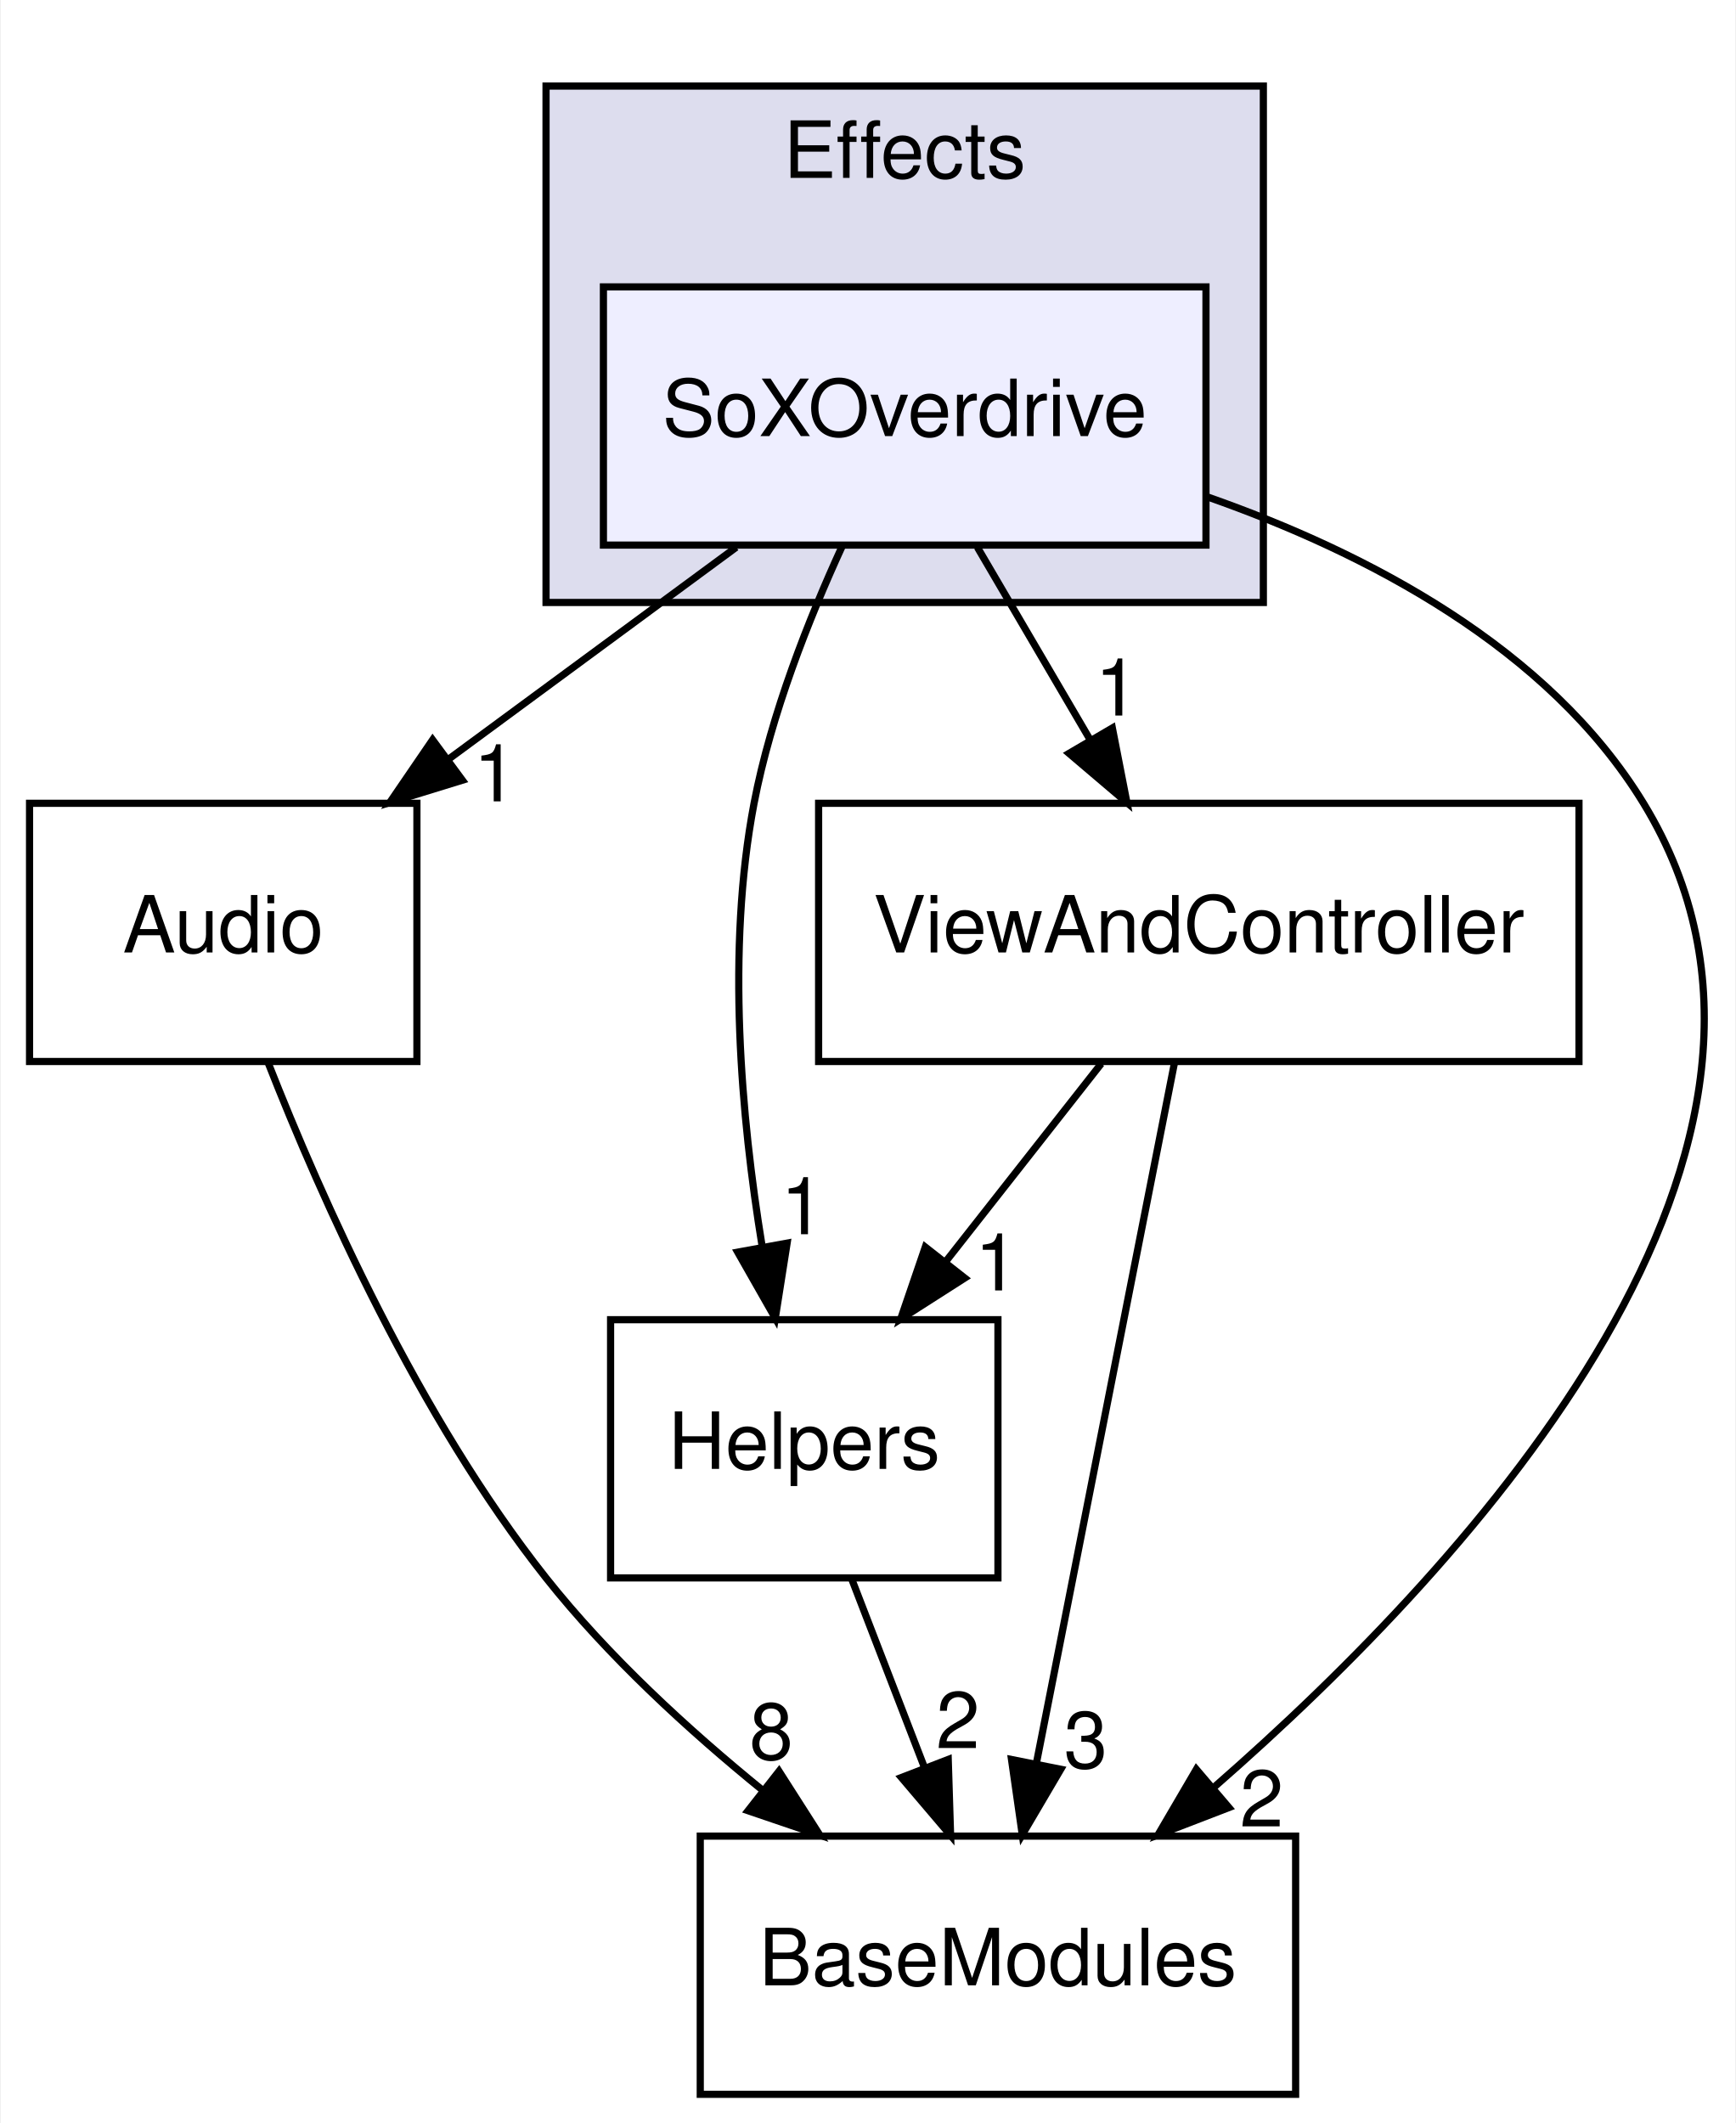
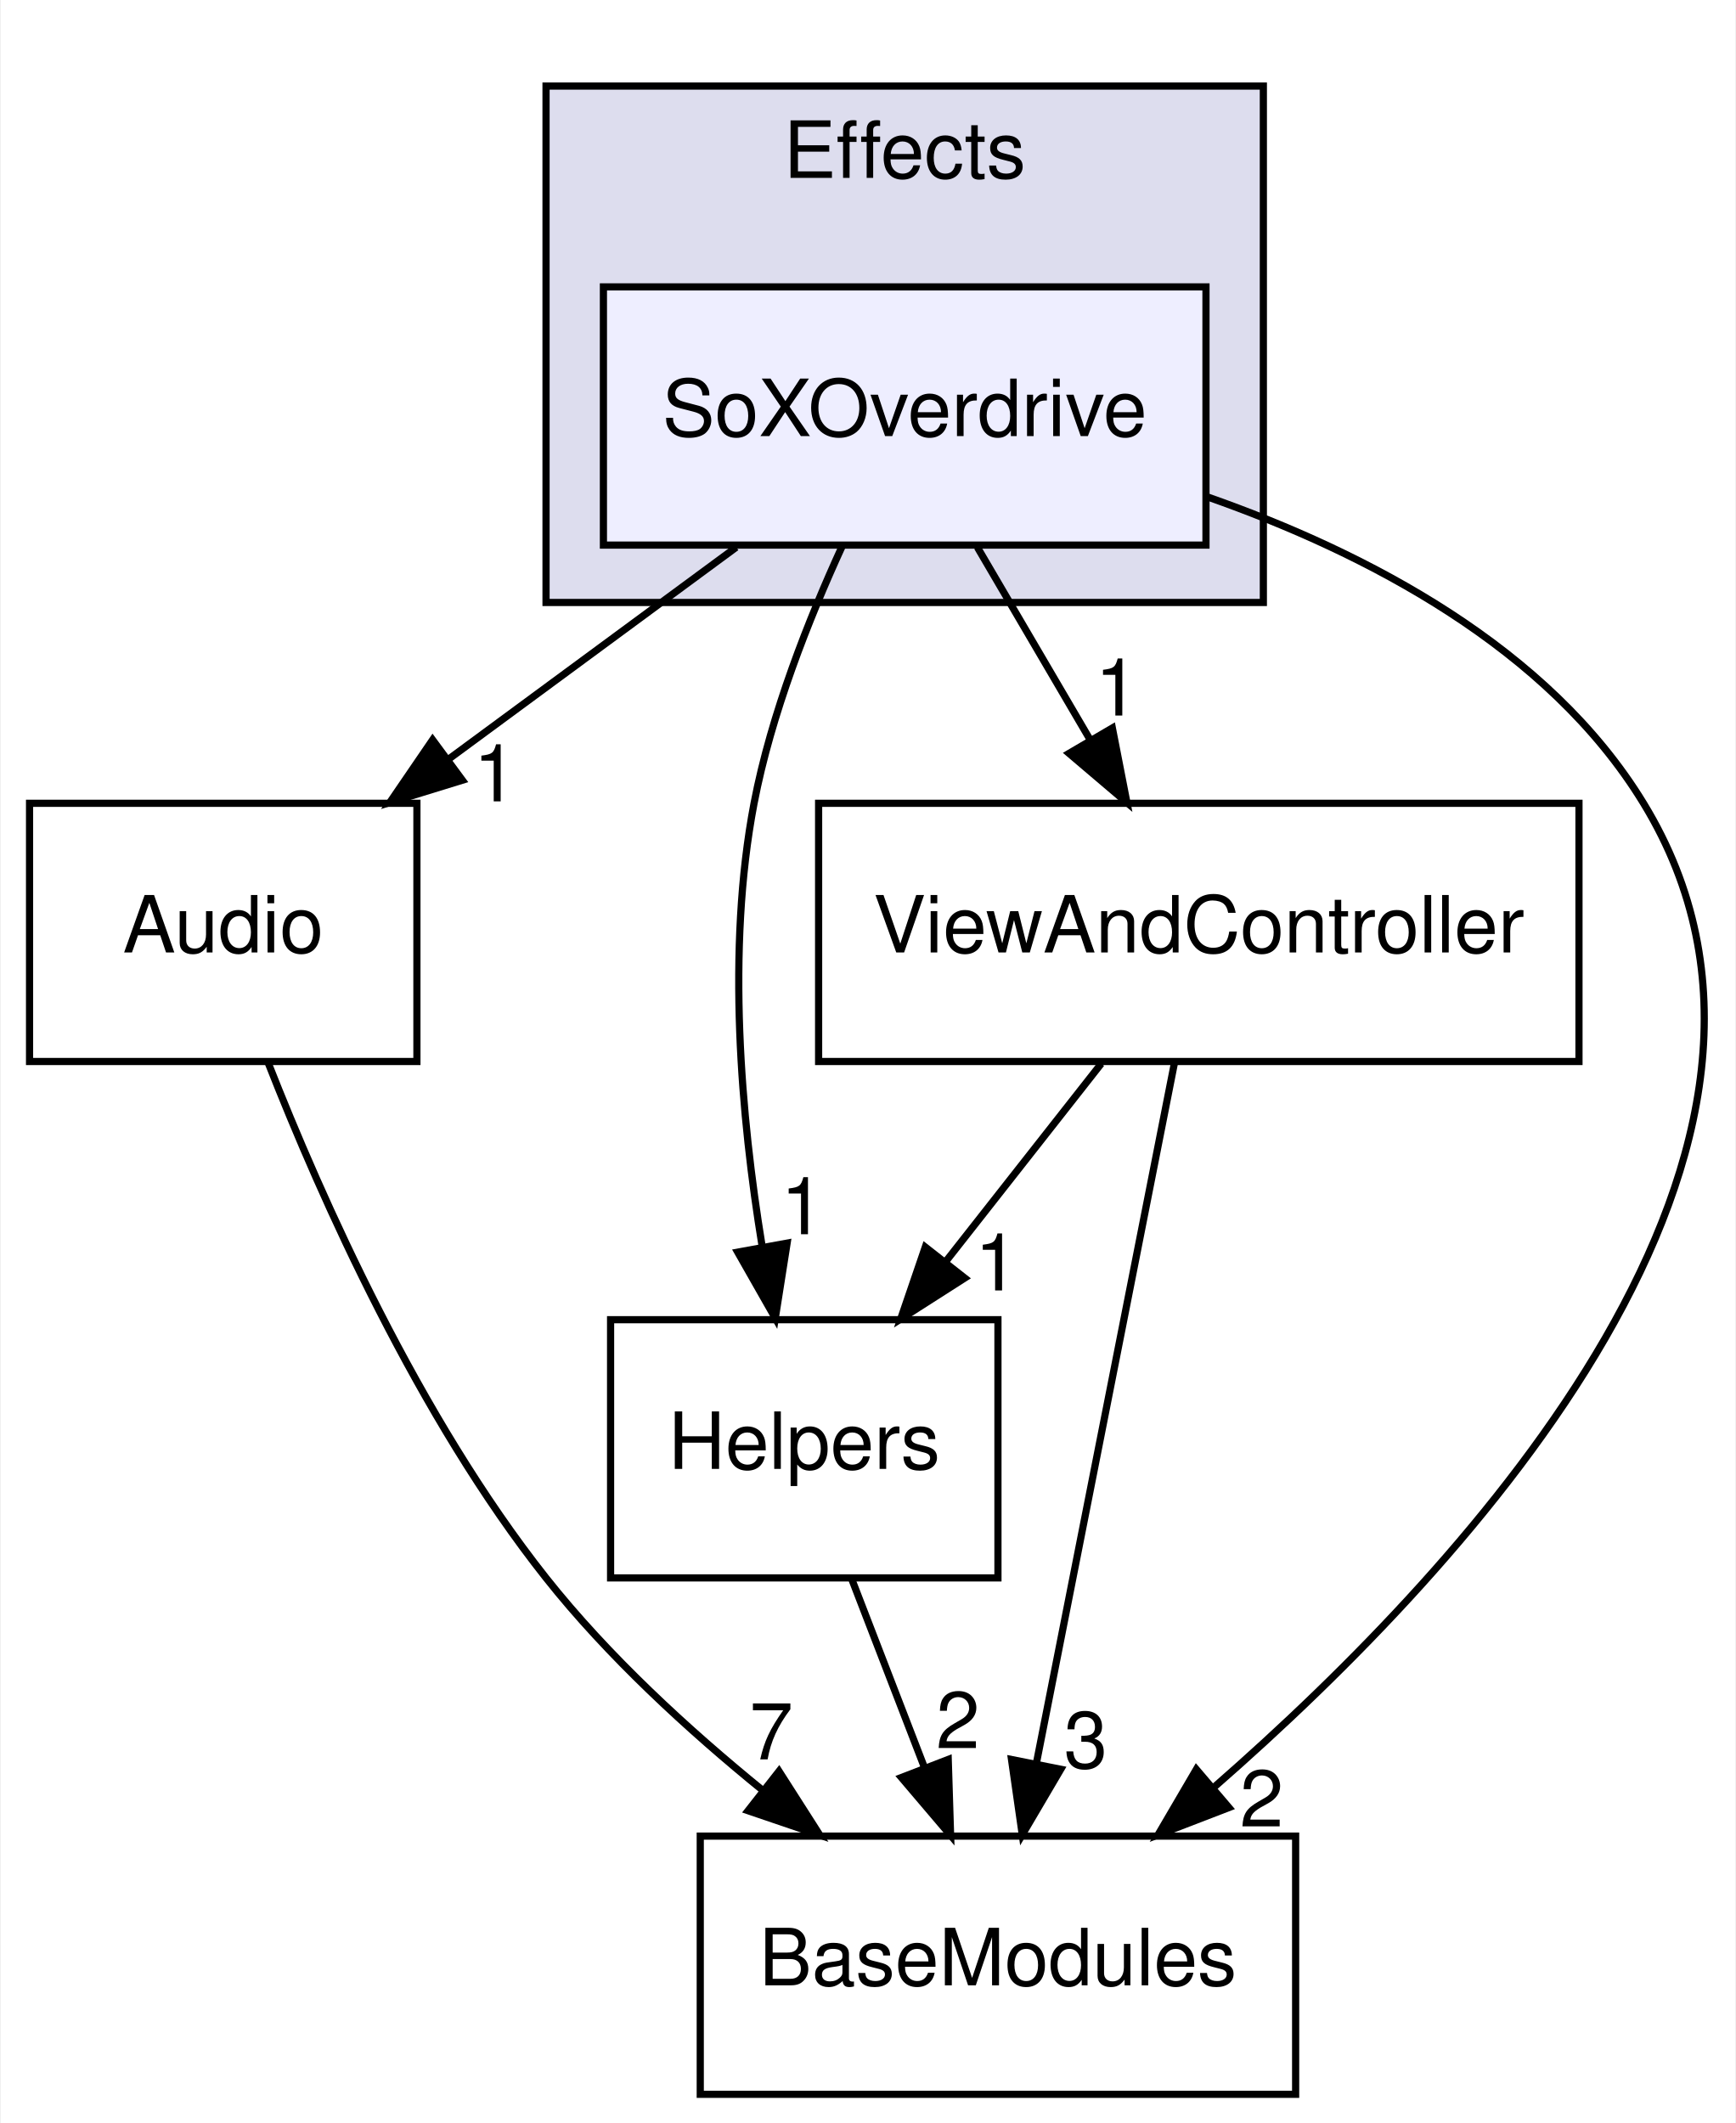
<svg xmlns="http://www.w3.org/2000/svg" xmlns:xlink="http://www.w3.org/1999/xlink" width="242pt" height="296pt" viewBox="0.00 0.00 241.76 296.00">
  <g id="graph0" class="graph" transform="scale(1 1) rotate(0) translate(4 292)">
    <polygon fill="white" stroke="transparent" points="-4,4 -4,-292 237.76,-292 237.76,4 -4,4" />
    <g id="clust1" class="cluster">
      <g id="a_clust1">
        <a xlink:href="dir_594c278ad866f2d2f9aa97302ff9edb5.html" target="_top" xlink:title="Effects">
          <polygon fill="#ddddee" stroke="black" points="72,-208 72,-280 172,-280 172,-208 72,-208" />
          <text text-anchor="middle" x="122" y="-267.2" font-family="Helvetica,sans-Serif" font-size="11.00">Effects</text>
        </a>
      </g>
    </g>
    <g id="node1" class="node">
      <g id="a_node1">
        <a xlink:href="dir_1d8ad4e22bddba08da5448ad89771a30.html" target="_top" xlink:title="SoXOverdrive">
          <polygon fill="#eeeeff" stroke="black" points="164,-252 80,-252 80,-216 164,-216 164,-252" />
          <text text-anchor="middle" x="122" y="-231.2" font-family="Helvetica,sans-Serif" font-size="11.00">SoXOverdrive</text>
        </a>
      </g>
    </g>
    <g id="node2" class="node">
      <g id="a_node2">
        <a xlink:href="dir_bba0a06b7c5bf1521d83c5188eb207fb.html" target="_top" xlink:title="Helpers">
          <polygon fill="none" stroke="black" points="135,-108 81,-108 81,-72 135,-72 135,-108" />
          <text text-anchor="middle" x="108" y="-87.2" font-family="Helvetica,sans-Serif" font-size="11.00">Helpers</text>
        </a>
      </g>
    </g>
    <g id="edge2" class="edge">
      <path fill="none" stroke="black" d="M113.28,-215.83C108.63,-205.69 103.38,-192.44 101,-180 97.1,-159.58 99.21,-136.12 102.1,-118.41" />
      <polygon fill="black" stroke="black" points="105.61,-118.68 103.96,-108.21 98.72,-117.42 105.61,-118.68" />
      <g id="a_edge2-headlabel">
        <a xlink:href="dir_000010_000013.html" target="_top" xlink:title="1">
          <text text-anchor="middle" x="107.76" y="-119.92" font-family="Helvetica,sans-Serif" font-size="11.00">1</text>
        </a>
      </g>
    </g>
    <g id="node3" class="node">
      <g id="a_node3">
        <a xlink:href="dir_c64386e93f356b78d4612c7b7741707c.html" target="_top" xlink:title="Audio">
          <polygon fill="none" stroke="black" points="54,-180 0,-180 0,-144 54,-144 54,-180" />
          <text text-anchor="middle" x="27" y="-159.2" font-family="Helvetica,sans-Serif" font-size="11.00">Audio</text>
        </a>
      </g>
    </g>
    <g id="edge3" class="edge">
      <path fill="none" stroke="black" d="M98.52,-215.7C86.44,-206.8 71.55,-195.82 58.48,-186.2" />
      <polygon fill="black" stroke="black" points="60.34,-183.22 50.21,-180.1 56.19,-188.85 60.34,-183.22" />
      <g id="a_edge3-headlabel">
        <a xlink:href="dir_000010_000001.html" target="_top" xlink:title="1">
          <text text-anchor="middle" x="64.92" y="-180.27" font-family="Helvetica,sans-Serif" font-size="11.00">1</text>
        </a>
      </g>
    </g>
    <g id="node4" class="node">
      <g id="a_node4">
        <a xlink:href="dir_d0f5152f7d18308a9d4fae6b6ee892f6.html" target="_top" xlink:title="BaseModules">
          <polygon fill="none" stroke="black" points="176.5,-36 93.5,-36 93.5,0 176.5,0 176.5,-36" />
          <text text-anchor="middle" x="135" y="-15.2" font-family="Helvetica,sans-Serif" font-size="11.00">BaseModules</text>
        </a>
      </g>
    </g>
    <g id="edge4" class="edge">
      <path fill="none" stroke="black" d="M164.23,-222.71C186.45,-214.91 211.75,-201.72 225,-180 254.15,-132.22 201.54,-74.64 165.23,-42.91" />
      <polygon fill="black" stroke="black" points="167.2,-39.98 157.31,-36.17 162.66,-45.31 167.2,-39.98" />
      <g id="a_edge4-headlabel">
        <a xlink:href="dir_000010_000002.html" target="_top" xlink:title="2">
          <text text-anchor="middle" x="171.77" y="-37.35" font-family="Helvetica,sans-Serif" font-size="11.00">2</text>
        </a>
      </g>
    </g>
    <g id="node5" class="node">
      <g id="a_node5">
        <a xlink:href="dir_4913edb3aff02ee8a4afc1fcb6c590c8.html" target="_top" xlink:title="ViewAndController">
          <polygon fill="none" stroke="black" points="216,-180 110,-180 110,-144 216,-144 216,-180" />
          <text text-anchor="middle" x="163" y="-159.2" font-family="Helvetica,sans-Serif" font-size="11.00">ViewAndController</text>
        </a>
      </g>
    </g>
    <g id="edge5" class="edge">
      <path fill="none" stroke="black" d="M132.13,-215.7C136.85,-207.64 142.56,-197.89 147.78,-188.98" />
      <polygon fill="black" stroke="black" points="150.95,-190.5 152.98,-180.1 144.91,-186.96 150.95,-190.5" />
      <g id="a_edge5-headlabel">
        <a xlink:href="dir_000010_000014.html" target="_top" xlink:title="1">
          <text text-anchor="middle" x="151.58" y="-192.24" font-family="Helvetica,sans-Serif" font-size="11.00">1</text>
        </a>
      </g>
    </g>
    <g id="edge1" class="edge">
      <path fill="none" stroke="black" d="M114.67,-71.7C117.71,-63.81 121.38,-54.3 124.76,-45.55" />
      <polygon fill="black" stroke="black" points="128.07,-46.69 128.4,-36.1 121.54,-44.17 128.07,-46.69" />
      <g id="a_edge1-headlabel">
        <a xlink:href="dir_000013_000002.html" target="_top" xlink:title="2">
          <text text-anchor="middle" x="129.42" y="-48.27" font-family="Helvetica,sans-Serif" font-size="11.00">2</text>
        </a>
      </g>
    </g>
    <g id="edge6" class="edge">
      <path fill="none" stroke="black" d="M33.29,-143.75C40.7,-124.9 54.26,-94.4 72,-72 80.63,-61.11 91.79,-50.84 102.31,-42.3" />
      <polygon fill="black" stroke="black" points="104.48,-45.05 110.18,-36.13 100.16,-39.54 104.48,-45.05" />
      <g id="a_edge6-headlabel">
-         <a xlink:href="dir_000001_000002.html" target="_top" xlink:title="8">
-           <text text-anchor="middle" x="103.4" y="-46.7" font-family="Helvetica,sans-Serif" font-size="11.00">8</text>
+         <a xlink:href="dir_000001_000002.html" target="_top" xlink:title="7">
+           <text text-anchor="middle" x="103.4" y="-46.7" font-family="Helvetica,sans-Serif" font-size="11.00">7</text>
        </a>
      </g>
    </g>
    <g id="edge7" class="edge">
      <path fill="none" stroke="black" d="M149.4,-143.7C142.88,-135.39 134.93,-125.28 127.75,-116.14" />
      <polygon fill="black" stroke="black" points="130.37,-113.81 121.44,-108.1 124.87,-118.13 130.37,-113.81" />
      <g id="a_edge7-headlabel">
        <a xlink:href="dir_000014_000013.html" target="_top" xlink:title="1">
          <text text-anchor="middle" x="134.82" y="-112.08" font-family="Helvetica,sans-Serif" font-size="11.00">1</text>
        </a>
      </g>
    </g>
    <g id="edge8" class="edge">
      <path fill="none" stroke="black" d="M159.62,-143.87C154.83,-119.56 146.01,-74.82 140.33,-46.01" />
      <polygon fill="black" stroke="black" points="143.76,-45.32 138.39,-36.19 136.89,-46.68 143.76,-45.32" />
      <g id="a_edge8-headlabel">
        <a xlink:href="dir_000014_000002.html" target="_top" xlink:title="3">
          <text text-anchor="middle" x="147.24" y="-45.5" font-family="Helvetica,sans-Serif" font-size="11.00">3</text>
        </a>
      </g>
    </g>
  </g>
</svg>
